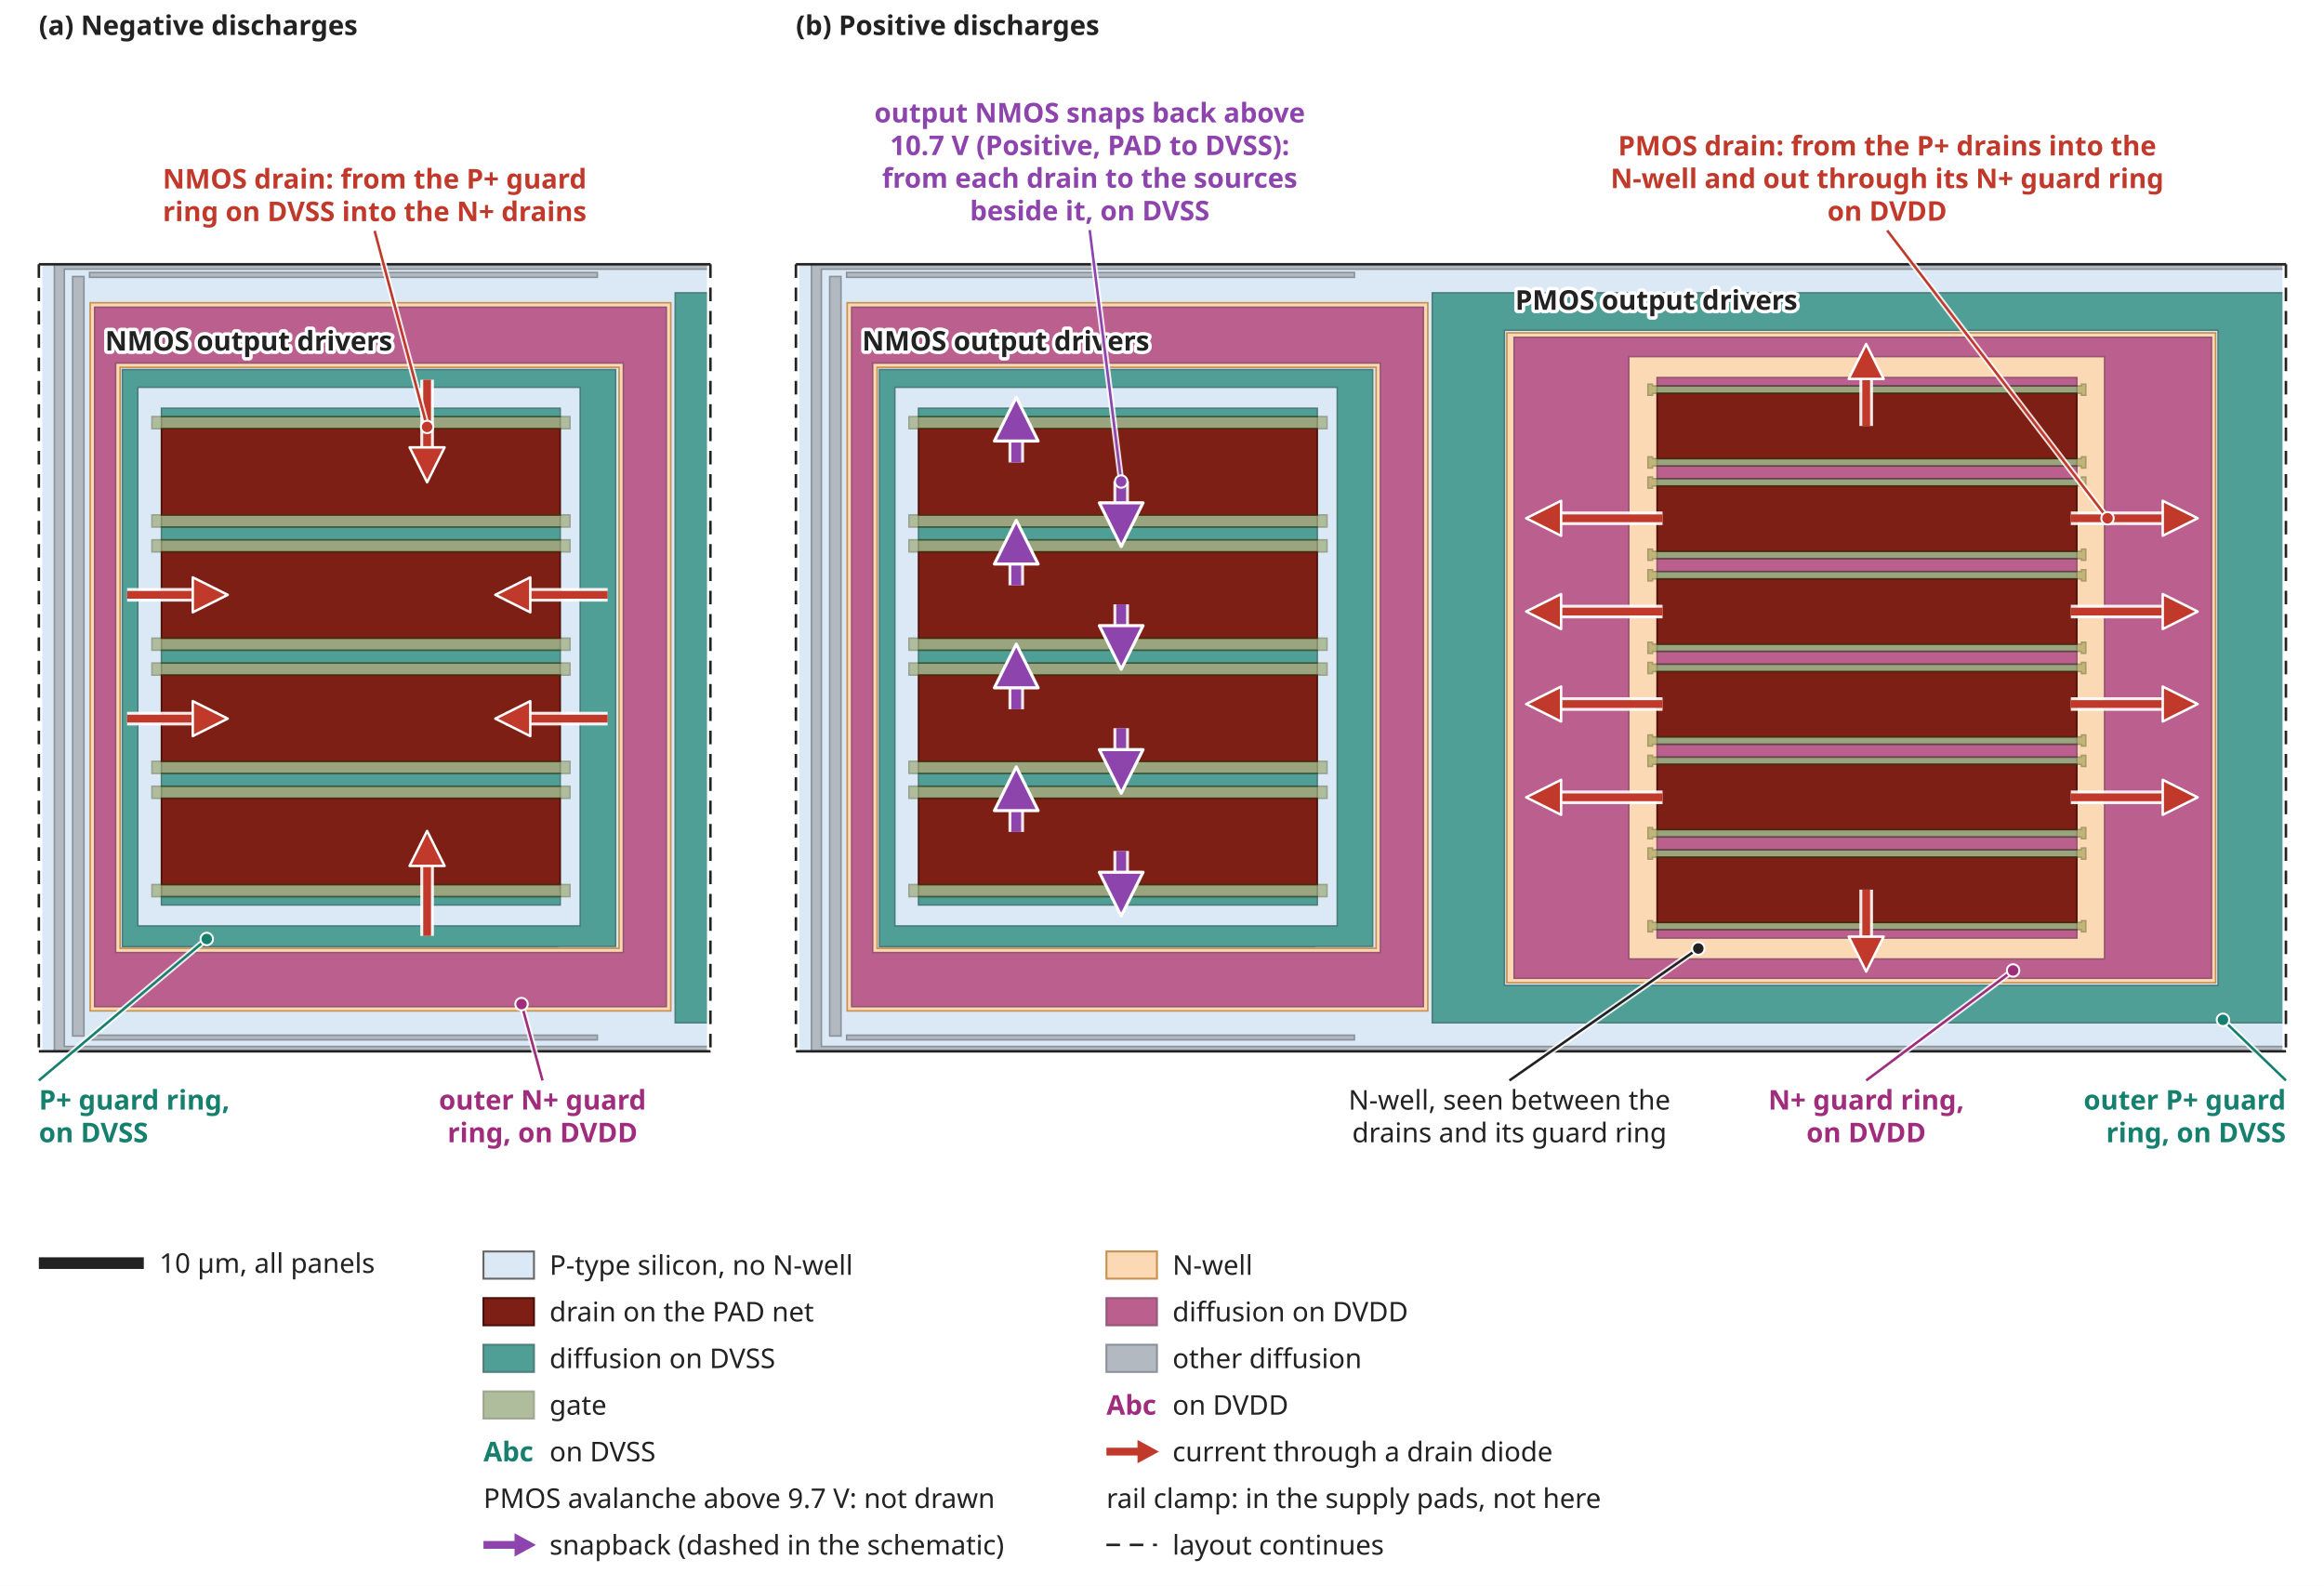
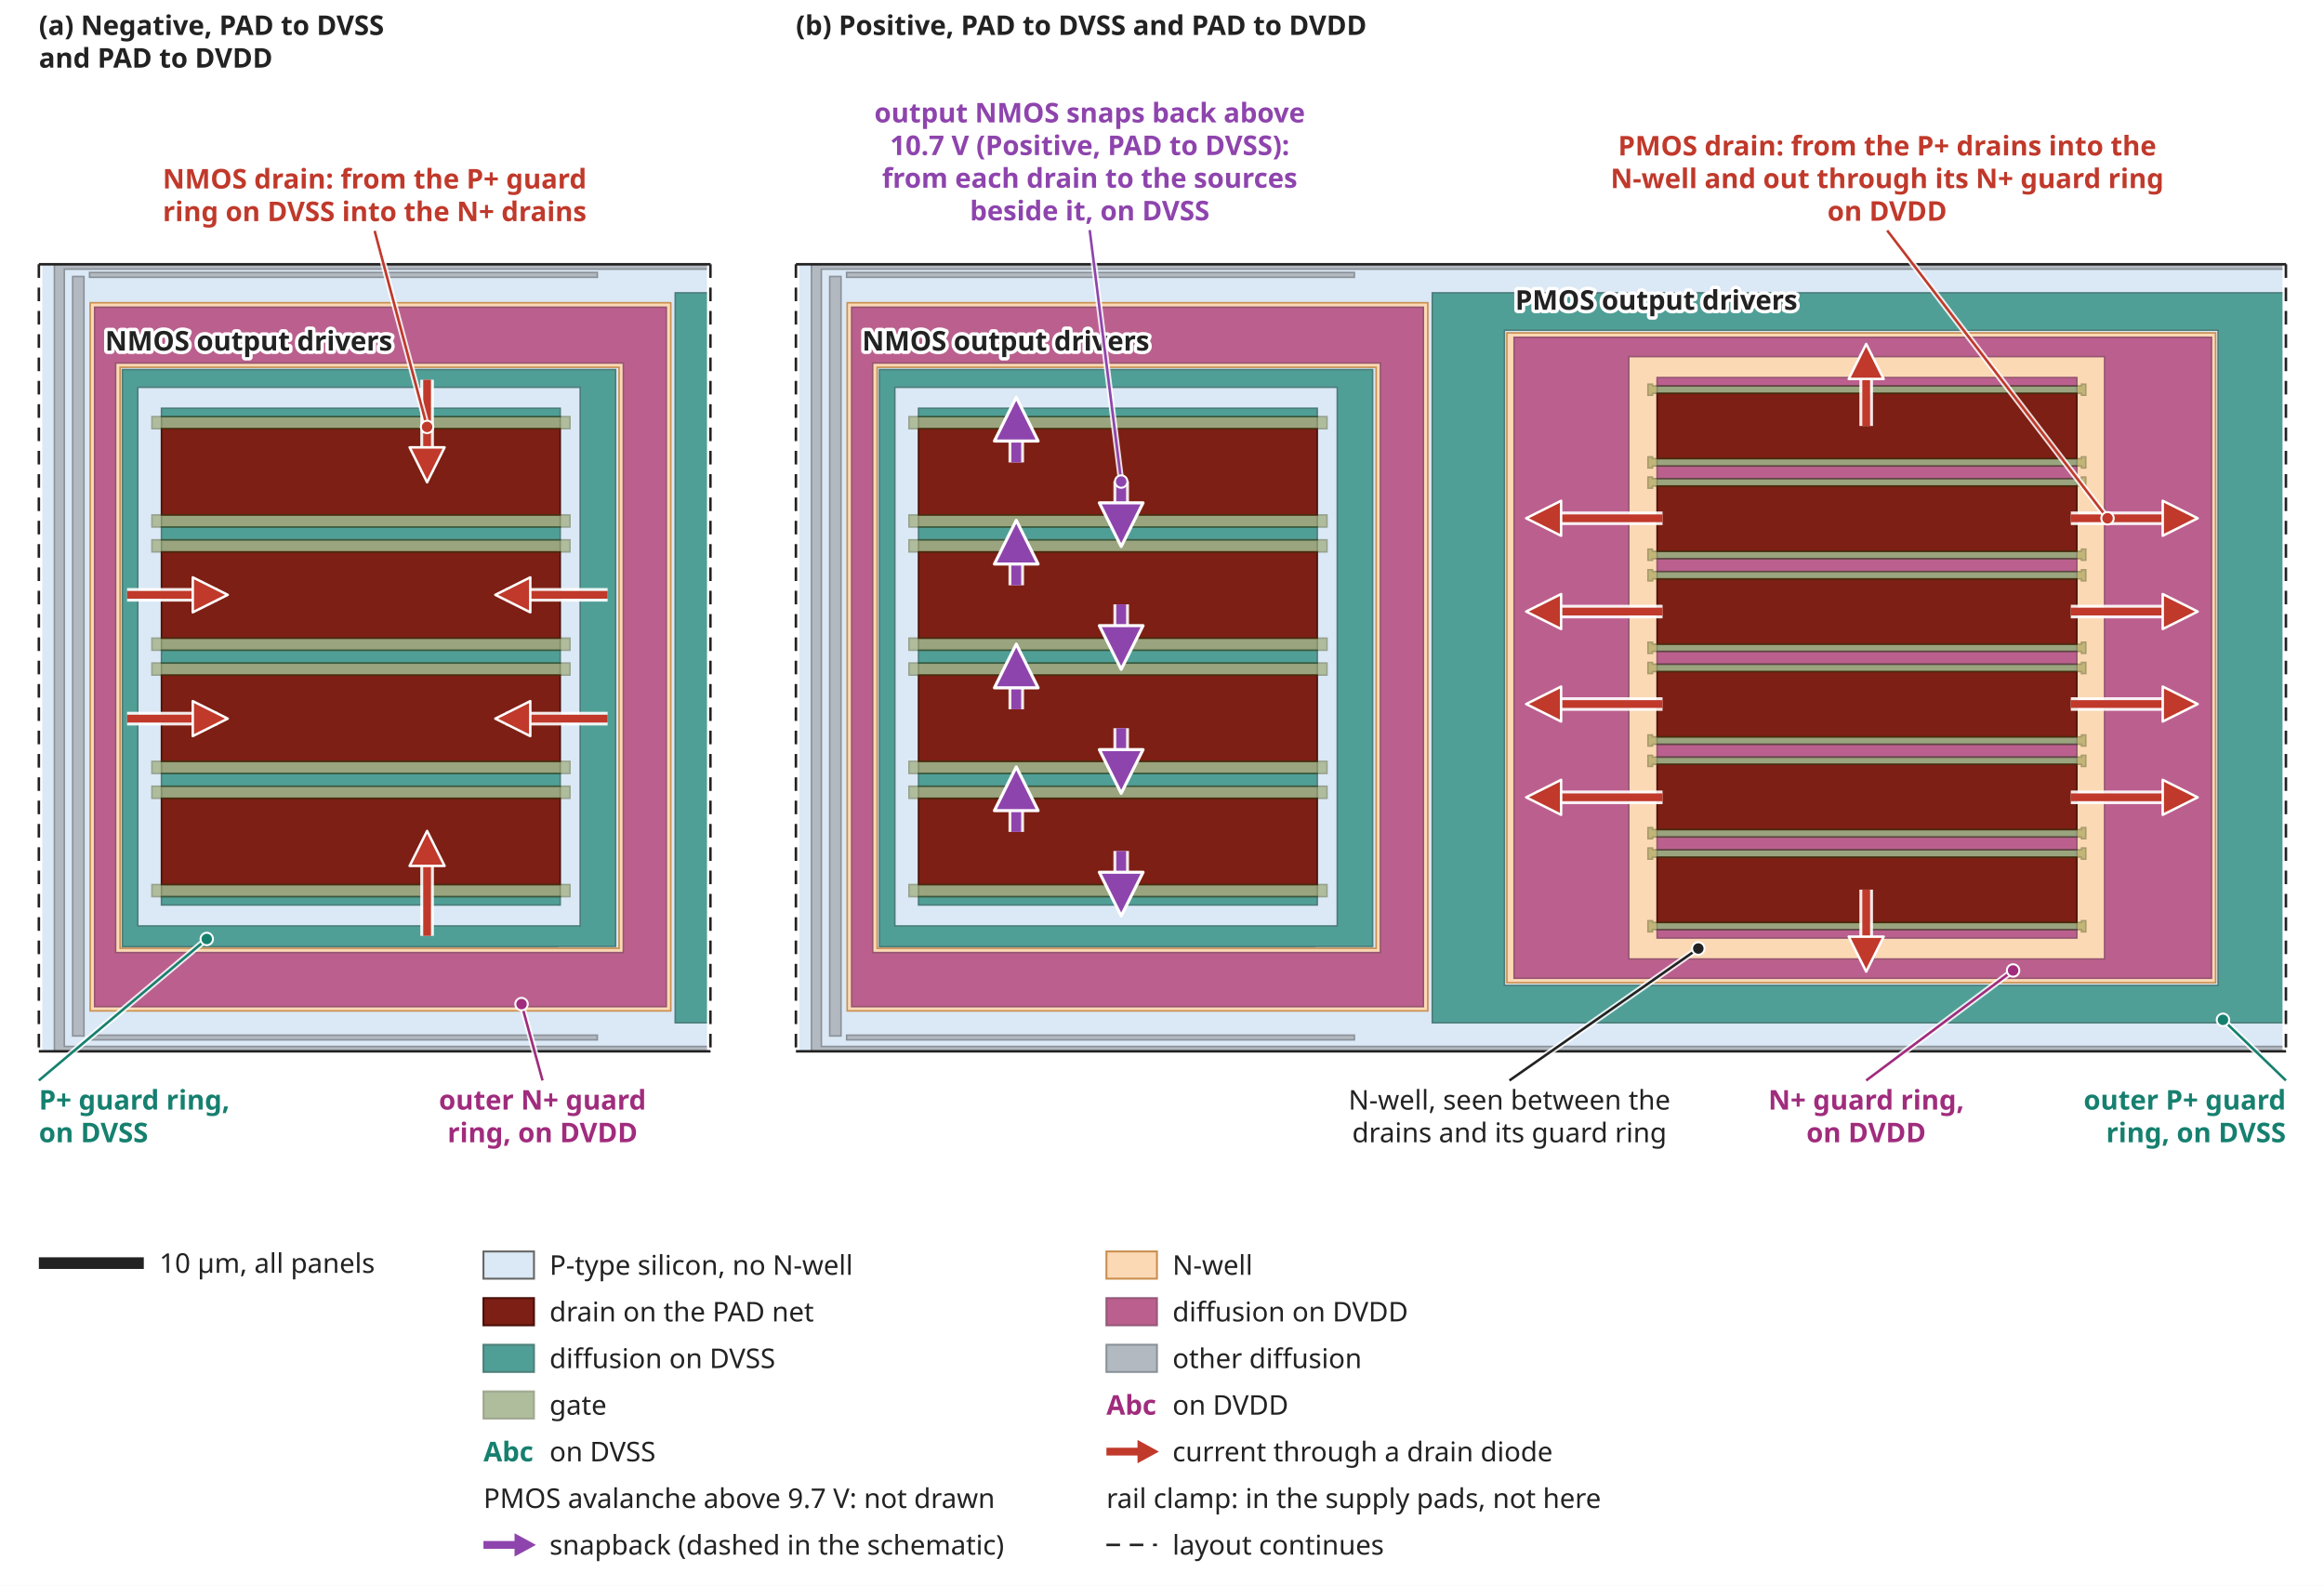
<svg xmlns="http://www.w3.org/2000/svg" width="1196" height="816" viewBox="0 0 1196 816" font-family="sans-serif">
  <defs>
    <pattern id="hatch" width="6" height="6" patternUnits="userSpaceOnUse" patternTransform="rotate(45)">
      <line x1="0" y1="0" x2="0" y2="6" stroke="#222222" stroke-width="1.2" />
+     </pattern>
+     <pattern id="dots" width="5" height="5" patternUnits="userSpaceOnUse">
+       <rect width="5" height="5" fill="#c4c4c4" />
+       <circle cx="2.5" cy="2.5" r="1.1" fill="#4a4a4a" />
    </pattern>
    <marker id="arrow-hot" viewBox="-1 -1 12 12" refX="7" refY="5" markerWidth="5.4" markerHeight="5.4" orient="auto">
      <path d="M0,0 L10,5 L0,10 z" fill="#c0392b" stroke="#ffffff" stroke-width="0.7" stroke-linejoin="round" />
    </marker>
    <marker id="arrow-snap" viewBox="-1 -1 12 12" refX="7" refY="5" markerWidth="5.4" markerHeight="5.4" orient="auto">
      <path d="M0,0 L10,5 L0,10 z" fill="#8e44ad" stroke="#ffffff" stroke-width="0.7" stroke-linejoin="round" />
    </marker>
  </defs>
  <rect width="1196" height="816" fill="#ffffff" />
  <rect x="20.0" y="136.0" width="345.6" height="405.0" fill="#dbe8f5" />
  <path d="M46.4,155.8L345.2,155.8L345.2,187.9L345.2,189.0L345.2,488.0L345.2,489.1L345.2,520.2L46.4,520.2L46.4,489.1L46.4,488.0L46.4,189.0L46.4,187.9ZM61.8,189.0L61.8,488.0L318.6,488.0L318.6,189.0Z" fill="#fbd9b5" stroke="#c98f4f" stroke-width="0.8" fill-rule="evenodd" opacity="1.0" />
  <path d="M28.0,136.0L28.3,136.0L33.1,136.0L365.6,136.0L365.6,138.5L33.1,138.5L33.1,141.1L33.1,537.7L33.1,538.5L365.6,538.5L365.6,541.0L33.1,541.0L28.3,541.0L28.0,541.0ZM46.1,532.7L307.4,532.7L307.4,535.1L46.1,535.1ZM83.1,455.2L288.3,455.2L288.3,461.4L83.1,461.4ZM83.1,404.6L288.3,404.6L288.3,410.8L83.1,410.8ZM83.1,391.8L288.3,391.8L288.3,398.0L83.1,398.0ZM83.1,341.2L288.3,341.2L288.3,347.4L83.1,347.4ZM83.1,328.4L288.3,328.4L288.3,334.6L83.1,334.6ZM83.1,277.8L288.3,277.8L288.3,284.0L83.1,284.0ZM83.1,265.0L288.3,265.0L288.3,271.2L83.1,271.2ZM83.1,214.4L288.3,214.4L288.3,220.6L83.1,220.6ZM37.4,142.3L43.2,142.3L43.2,533.1L37.4,533.1ZM46.1,140.2L307.4,140.2L307.4,142.7L46.1,142.7Z" fill="#b3b9c0" stroke="#8a9199" stroke-width="0.8" fill-rule="evenodd" opacity="1.0" />
  <path d="M48.7,158.1L320.8,158.1L342.9,158.1L342.9,186.8L342.9,190.2L342.9,486.9L342.9,490.2L342.9,518.0L320.8,518.0L48.7,518.0L48.7,490.2L48.7,486.9L48.7,476.7L48.7,475.0L48.7,190.2L48.7,186.8ZM59.5,186.8L59.5,190.2L59.5,475.0L59.5,476.7L59.5,486.9L59.5,490.2L320.8,490.2L320.8,486.9L320.8,190.2L320.8,186.8Z" fill="#a02c7d" stroke="#6a1c53" stroke-width="0.8" fill-rule="evenodd" opacity="0.7" />
  <path d="M63.0,190.2L316.8,190.2L316.8,198.9L316.8,199.3L316.8,200.6L316.8,469.5L316.8,476.5L316.8,476.6L316.8,487.0L286.9,487.0L286.9,487.1L63.0,487.1L63.0,487.0L63.0,476.8L63.0,476.6L63.0,476.5L63.0,474.7L63.0,202.2L63.0,199.3L63.0,199.1L63.0,191.2ZM70.9,199.3L70.9,202.2L70.9,474.7L70.9,476.5L298.6,476.5L298.6,469.5L298.6,200.6L298.6,199.3ZM359.0,150.7L365.6,150.7L365.6,526.3L359.0,526.3L347.5,526.3L347.5,526.0L347.5,507.1L347.5,169.9L347.5,151.0L347.5,150.7L359.0,150.7ZM83.1,334.6L288.3,334.6L288.3,336.9L288.3,338.9L288.3,338.9L288.3,341.2L83.1,341.2L83.1,338.9L83.1,338.9L83.1,336.9ZM83.1,398.0L288.3,398.0L288.3,400.3L288.3,402.3L288.3,404.6L83.1,404.6L83.1,402.3L83.1,400.3ZM83.1,271.2L288.3,271.2L288.3,273.5L288.3,275.5L288.3,277.8L83.1,277.8L83.1,275.5L83.1,273.5ZM83.1,461.4L288.3,461.4L288.3,463.7L288.3,465.7L83.1,465.7L83.1,463.7ZM83.1,210.1L288.3,210.1L288.3,212.1L288.3,214.4L83.1,214.4L83.1,212.1Z" fill="#16806f" stroke="#0d5045" stroke-width="0.8" fill-rule="evenodd" opacity="0.7" />
  <path d="M83.1,410.8L288.3,410.8L288.3,432.0L288.3,434.0L288.3,455.2L83.1,455.2L83.1,434.0L83.1,432.0ZM83.1,347.4L288.3,347.4L288.3,368.6L288.3,370.6L288.3,391.8L83.1,391.8L83.1,370.6L83.1,368.6ZM83.1,284.0L288.3,284.0L288.3,305.2L288.3,307.2L288.3,328.4L83.1,328.4L83.1,307.2L83.1,305.2ZM83.1,220.6L288.3,220.6L288.3,241.8L288.3,243.8L288.3,265.0L83.1,265.0L83.1,243.8L83.1,241.8Z" fill="#7d1f14" stroke="#4a0f08" stroke-width="0.8" fill-rule="evenodd" opacity="1.0" />
  <path d="M80.8,455.2L288.3,455.2L289.5,455.2L290.7,455.2L290.7,455.2L293.3,455.2L293.3,455.9L293.3,460.7L293.3,461.4L290.7,461.4L290.7,461.4L289.5,461.4L288.3,461.4L80.8,461.4L80.8,461.4L78.2,461.4L78.2,455.2L80.8,455.2ZM80.8,277.8L288.3,277.8L289.5,277.8L290.7,277.8L290.7,277.8L293.3,277.8L293.3,278.4L293.3,283.2L293.3,284.0L290.7,284.0L289.5,284.0L288.3,284.0L80.8,284.0L78.2,284.0L78.2,283.1L78.2,278.8L78.2,277.8L80.8,277.8ZM78.2,328.4L80.8,328.4L288.3,328.4L289.5,328.4L290.7,328.4L293.3,328.4L293.3,329.0L293.3,333.8L293.3,334.6L290.7,334.6L289.5,334.6L288.3,334.6L80.8,334.6L78.2,334.6L78.2,333.7L78.2,329.4ZM78.2,265.0L80.8,265.0L288.3,265.0L289.5,265.0L290.7,265.0L293.3,265.0L293.3,265.6L293.3,270.4L293.3,271.2L290.7,271.2L289.5,271.2L288.3,271.2L80.8,271.2L78.2,271.2L78.2,270.3L78.2,266.0ZM78.2,214.4L80.8,214.4L288.3,214.4L289.5,214.4L290.7,214.4L293.3,214.4L293.3,215.0L293.3,219.8L293.3,220.6L290.7,220.6L289.5,220.6L288.3,220.6L80.8,220.6L78.2,220.6L78.2,219.7L78.2,215.4ZM78.2,404.6L80.8,404.6L288.3,404.6L289.5,404.6L290.7,404.6L293.3,404.6L293.3,405.4L293.3,410.2L293.3,410.8L290.7,410.8L289.5,410.8L288.3,410.8L80.8,410.8L78.2,410.8ZM78.2,391.8L80.8,391.8L288.3,391.8L289.5,391.8L290.7,391.8L293.3,391.8L293.3,392.4L293.3,397.2L293.3,398.0L290.7,398.0L289.5,398.0L288.3,398.0L80.8,398.0L78.2,398.0ZM78.2,341.2L80.8,341.2L288.3,341.2L289.5,341.2L290.7,341.2L293.3,341.2L293.3,341.8L293.3,346.6L293.3,347.4L290.7,347.4L289.5,347.4L288.3,347.4L80.8,347.4L78.2,347.4Z" fill="#7d8a2e" stroke="#444d14" stroke-width="0.8" fill-rule="evenodd" opacity="0.45" />
  <line x1="20.0" y1="136.0" x2="20.0" y2="541.0" stroke="#ffffff" stroke-width="3.5" />
  <line x1="20.0" y1="136.0" x2="20.0" y2="541.0" stroke="#222222" stroke-width="1.3" stroke-dasharray="7,5" />
  <line x1="365.6" y1="136.0" x2="365.6" y2="541.0" stroke="#ffffff" stroke-width="3.5" />
  <line x1="365.6" y1="136.0" x2="365.6" y2="541.0" stroke="#222222" stroke-width="1.3" stroke-dasharray="7,5" />
  <line x1="20.0" y1="136.0" x2="365.6" y2="136.0" stroke="#222222" stroke-width="1.3" />
  <line x1="20.0" y1="541.0" x2="365.6" y2="541.0" stroke="#222222" stroke-width="1.3" />
-   <text x="20.0" y="18.0" text-anchor="start" font-size="14" fill="#222222" font-weight="bold">(a) Negative discharges</text>
+   <text x="20.0" y="18.0" text-anchor="start" font-size="14" fill="#222222" font-weight="bold">(a) Negative, PAD to DVSS</text>
+   <text x="20.0" y="34.8" text-anchor="start" font-size="14" fill="#222222" font-weight="bold">and PAD to DVDD</text>
  <polyline points="219.8,195.4 219.8,242.8" fill="none" stroke="#fff" stroke-width="7.0" opacity="0.9" stroke-linejoin="round" />
  <polyline points="219.8,195.4 219.8,242.8" fill="none" stroke="#c0392b" stroke-width="4.0" stroke-linejoin="round" marker-end="url(#arrow-hot)" />
  <polyline points="219.8,481.6 219.8,433.0" fill="none" stroke="#fff" stroke-width="7.0" opacity="0.9" stroke-linejoin="round" />
  <polyline points="219.8,481.6 219.8,433.0" fill="none" stroke="#c0392b" stroke-width="4.0" stroke-linejoin="round" marker-end="url(#arrow-hot)" />
  <polyline points="312.7,306.1 260.3,306.1" fill="none" stroke="#fff" stroke-width="7.0" opacity="0.9" stroke-linejoin="round" />
  <polyline points="312.7,306.1 260.3,306.1" fill="none" stroke="#c0392b" stroke-width="4.0" stroke-linejoin="round" marker-end="url(#arrow-hot)" />
  <polyline points="65.4,306.1 111.8,306.1" fill="none" stroke="#fff" stroke-width="7.0" opacity="0.9" stroke-linejoin="round" />
  <polyline points="65.4,306.1 111.8,306.1" fill="none" stroke="#c0392b" stroke-width="4.0" stroke-linejoin="round" marker-end="url(#arrow-hot)" />
  <polyline points="312.7,369.8 260.3,369.8" fill="none" stroke="#fff" stroke-width="7.0" opacity="0.9" stroke-linejoin="round" />
  <polyline points="312.7,369.8 260.3,369.8" fill="none" stroke="#c0392b" stroke-width="4.0" stroke-linejoin="round" marker-end="url(#arrow-hot)" />
  <polyline points="65.4,369.8 111.8,369.8" fill="none" stroke="#fff" stroke-width="7.0" opacity="0.9" stroke-linejoin="round" />
  <polyline points="65.4,369.8 111.8,369.8" fill="none" stroke="#c0392b" stroke-width="4.0" stroke-linejoin="round" marker-end="url(#arrow-hot)" />
  <text x="128.0" y="180.4" text-anchor="middle" font-size="14" fill="#222222" font-weight="bold" stroke="#ffffff" stroke-width="3.5" paint-order="stroke" stroke-linejoin="round">NMOS output drivers</text>
  <polyline points="192.8,118.8 219.8,219.7" fill="none" stroke="#fff" stroke-width="3.2" opacity="0.85" />
  <polyline points="192.8,118.8 219.8,219.7" fill="none" stroke="#c0392b" stroke-width="1.3" />
  <circle cx="219.8" cy="219.7" r="3.2" fill="#c0392b" stroke="#fff" stroke-width="1" />
  <text x="192.8" y="97.0" text-anchor="middle" font-size="14" fill="#c0392b" font-weight="bold" stroke="#ffffff" stroke-width="3.5" paint-order="stroke" stroke-linejoin="round">NMOS drain: from the P+ guard</text>
  <text x="192.8" y="113.8" text-anchor="middle" font-size="14" fill="#c0392b" font-weight="bold" stroke="#ffffff" stroke-width="3.5" paint-order="stroke" stroke-linejoin="round">ring on DVSS into the N+ drains</text>
  <polyline points="20.0,556.0 106.4,483.2" fill="none" stroke="#fff" stroke-width="3.2" opacity="0.85" />
  <polyline points="20.0,556.0 106.4,483.2" fill="none" stroke="#16806f" stroke-width="1.3" />
  <circle cx="106.4" cy="483.2" r="3.2" fill="#16806f" stroke="#fff" stroke-width="1" />
  <text x="20.0" y="571.0" text-anchor="start" font-size="14" fill="#16806f" font-weight="bold" stroke="#ffffff" stroke-width="3.5" paint-order="stroke" stroke-linejoin="round">P+ guard ring,</text>
  <text x="20.0" y="587.8" text-anchor="start" font-size="14" fill="#16806f" font-weight="bold" stroke="#ffffff" stroke-width="3.5" paint-order="stroke" stroke-linejoin="round">on DVSS</text>
  <polyline points="279.2,556.0 268.4,516.7" fill="none" stroke="#fff" stroke-width="3.2" opacity="0.85" />
  <polyline points="279.2,556.0 268.4,516.7" fill="none" stroke="#a02c7d" stroke-width="1.3" />
  <circle cx="268.4" cy="516.7" r="3.2" fill="#a02c7d" stroke="#fff" stroke-width="1" />
  <text x="279.2" y="571.0" text-anchor="middle" font-size="14" fill="#a02c7d" font-weight="bold" stroke="#ffffff" stroke-width="3.5" paint-order="stroke" stroke-linejoin="round">outer N+ guard</text>
  <text x="279.2" y="587.8" text-anchor="middle" font-size="14" fill="#a02c7d" font-weight="bold" stroke="#ffffff" stroke-width="3.5" paint-order="stroke" stroke-linejoin="round">ring, on DVDD</text>
  <g transform="translate(389.6,0)">
    <rect x="20.0" y="136.0" width="766.8" height="405.0" fill="#dbe8f5" />
    <path d="M734.7,171.3L749.7,171.3L749.7,171.3L750.6,171.3L750.6,505.7L749.7,505.7L749.6,505.7L743.8,505.7L734.7,505.7L385.9,505.7L385.9,171.3L734.7,171.3ZM46.4,155.8L345.2,155.8L345.2,187.9L345.2,189.0L345.2,488.0L345.2,489.1L345.2,520.2L46.4,520.2L46.4,489.1L46.4,488.0L46.4,189.0L46.4,187.9ZM61.8,189.0L61.8,488.0L318.6,488.0L318.6,189.0Z" fill="#fbd9b5" stroke="#c98f4f" stroke-width="0.8" fill-rule="evenodd" opacity="1.0" />
    <path d="M28.0,136.0L28.3,136.0L33.1,136.0L786.8,136.0L786.8,138.5L33.1,138.5L33.1,141.1L33.1,537.7L33.1,538.5L786.8,538.5L786.8,541.0L33.1,541.0L28.3,541.0L28.0,541.0ZM46.1,532.7L307.4,532.7L307.4,535.1L46.1,535.1ZM463.2,474.7L679.2,474.7L679.2,478.4L463.2,478.4ZM83.1,455.2L288.3,455.2L288.3,461.4L83.1,461.4ZM463.2,437.3L679.2,437.3L679.2,441.1L463.2,441.1ZM463.2,426.9L679.2,426.9L679.2,430.7L463.2,430.7ZM83.1,404.6L288.3,404.6L288.3,410.8L83.1,410.8ZM83.1,391.8L288.3,391.8L288.3,398.0L83.1,398.0ZM463.2,389.6L679.2,389.6L679.2,393.3L463.2,393.3ZM463.2,379.2L679.2,379.2L679.2,383.0L463.2,383.0ZM463.2,341.8L679.2,341.8L679.2,345.6L463.2,345.6ZM83.1,341.2L288.3,341.2L288.3,347.4L83.1,347.4ZM463.2,331.5L679.2,331.5L679.2,335.2L463.2,335.2ZM83.1,328.4L288.3,328.4L288.3,334.6L83.1,334.6ZM463.2,294.1L679.2,294.1L679.2,297.9L463.2,297.9ZM463.2,283.7L679.2,283.7L679.2,287.5L463.2,287.5ZM83.1,277.8L288.3,277.8L288.3,284.0L83.1,284.0ZM83.1,265.0L288.3,265.0L288.3,271.2L83.1,271.2ZM463.2,246.3L679.2,246.3L679.2,250.1L463.2,250.1ZM463.2,236.0L679.2,236.0L679.2,239.8L463.2,239.8ZM83.1,214.4L288.3,214.4L288.3,220.6L83.1,220.6ZM463.2,198.6L679.2,198.6L679.2,202.4L463.2,202.4ZM37.4,142.3L43.2,142.3L43.2,533.1L37.4,533.1ZM46.1,140.2L307.4,140.2L307.4,142.7L46.1,142.7Z" fill="#b3b9c0" stroke="#8a9199" stroke-width="0.8" fill-rule="evenodd" opacity="1.0" />
    <path d="M389.6,173.6L448.6,173.6L693.5,173.6L734.5,173.6L736.9,173.6L747.5,173.6L748.5,173.6L748.5,503.4L747.5,503.4L746.1,503.4L736.9,503.4L734.5,503.4L693.5,503.4L448.6,503.4L389.6,503.4L389.6,503.1L389.6,493.5L389.6,183.5L389.6,174.0ZM448.6,183.5L448.6,187.9L448.6,490.1L448.6,493.5L693.5,493.5L693.5,183.5ZM48.7,158.1L320.8,158.1L342.9,158.1L342.9,186.8L342.9,190.2L342.9,486.9L342.9,490.2L342.9,518.0L320.8,518.0L48.7,518.0L48.7,490.2L48.7,486.9L48.7,476.7L48.7,475.0L48.7,190.2L48.7,186.8ZM59.5,186.8L59.5,190.2L59.5,475.0L59.5,476.7L59.5,486.9L59.5,490.2L320.8,490.2L320.8,486.9L320.8,190.2L320.8,186.8ZM463.2,239.8L679.2,239.8L679.2,242.1L679.2,242.1L679.2,244.0L679.2,244.0L679.2,246.3L463.2,246.3L463.2,244.0L463.2,242.1L463.2,242.1ZM463.2,383.0L679.2,383.0L679.2,385.3L679.2,385.3L679.2,387.2L679.2,387.2L679.2,389.6L463.2,389.6L463.2,387.2L463.2,385.3ZM463.2,335.2L679.2,335.2L679.2,337.6L679.2,337.6L679.2,339.5L679.2,339.5L679.2,341.8L463.2,341.8L463.2,339.5L463.2,337.6ZM463.2,430.7L679.2,430.7L679.2,433.0L679.2,433.0L679.2,435.0L679.2,437.3L463.2,437.3L463.2,435.0L463.2,433.0ZM463.2,287.5L679.2,287.5L679.2,289.8L679.2,289.8L679.2,291.8L679.2,294.1L463.2,294.1L463.2,291.8L463.2,289.8ZM463.2,478.4L679.2,478.4L679.2,480.8L679.2,482.7L463.2,482.7L463.2,480.8ZM463.2,194.3L679.2,194.3L679.2,196.3L679.2,198.6L463.2,198.6L463.2,196.3Z" fill="#a02c7d" stroke="#6a1c53" stroke-width="0.8" fill-rule="evenodd" opacity="0.7" />
    <path d="M63.0,190.2L316.8,190.2L316.8,198.9L316.8,199.3L316.8,200.6L316.8,469.5L316.8,476.5L316.8,476.6L316.8,487.0L286.9,487.0L286.9,487.1L63.0,487.1L63.0,487.0L63.0,476.8L63.0,476.6L63.0,476.5L63.0,474.7L63.0,202.2L63.0,199.3L63.0,199.1L63.0,191.2ZM70.9,199.3L70.9,202.2L70.9,474.7L70.9,476.5L298.6,476.5L298.6,469.5L298.6,200.6L298.6,199.3ZM359.0,150.7L576.6,150.7L751.9,150.7L786.8,150.7L786.8,526.3L776.2,526.3L775.8,526.3L774.5,526.3L774.5,526.3L359.0,526.3L347.5,526.3L347.5,526.0L347.5,507.1L347.5,169.9L347.5,151.0L347.5,150.7L359.0,150.7ZM384.6,169.9L384.6,174.0L384.6,503.1L384.6,507.1L751.9,507.1L751.9,169.9L547.9,169.9ZM83.1,334.6L288.3,334.6L288.3,336.9L288.3,338.9L288.3,338.9L288.3,341.2L83.1,341.2L83.1,338.9L83.1,338.9L83.1,336.9ZM83.1,398.0L288.3,398.0L288.3,400.3L288.3,402.3L288.3,404.6L83.1,404.6L83.1,402.3L83.1,400.3ZM83.1,271.2L288.3,271.2L288.3,273.5L288.3,275.5L288.3,277.8L83.1,277.8L83.1,275.5L83.1,273.5ZM83.1,461.4L288.3,461.4L288.3,463.7L288.3,465.7L83.1,465.7L83.1,463.7ZM83.1,210.1L288.3,210.1L288.3,212.1L288.3,214.4L83.1,214.4L83.1,212.1Z" fill="#16806f" stroke="#0d5045" stroke-width="0.8" fill-rule="evenodd" opacity="0.7" />
    <path d="M463.2,441.1L679.2,441.1L679.2,441.5L679.2,456.9L679.2,458.8L679.2,474.2L679.2,474.7L463.2,474.7L463.2,474.2L463.2,458.8L463.2,456.9L463.2,441.5ZM463.2,393.3L679.2,393.3L679.2,393.8L679.2,409.2L679.2,411.1L679.2,426.5L679.2,426.9L463.2,426.9L463.2,426.5L463.2,411.1L463.2,409.2L463.2,393.8ZM463.2,345.6L679.2,345.6L679.2,346.0L679.2,361.4L679.2,363.4L679.2,378.8L679.2,379.2L463.2,379.2L463.2,378.8L463.2,363.4L463.2,361.4L463.2,346.0ZM463.2,297.9L679.2,297.9L679.2,298.3L679.2,313.7L679.2,315.6L679.2,331.0L679.2,331.5L463.2,331.5L463.2,331.0L463.2,315.6L463.2,313.7L463.2,298.3ZM463.2,250.1L679.2,250.1L679.2,250.6L679.2,266.0L679.2,267.9L679.2,283.3L679.2,283.7L463.2,283.7L463.2,283.3L463.2,267.9L463.2,266.0L463.2,250.6ZM463.2,202.4L679.2,202.4L679.2,202.8L679.2,218.2L679.2,220.2L679.2,235.5L679.2,236.0L463.2,236.0L463.2,235.5L463.2,220.2L463.2,218.2L463.2,202.8ZM83.1,410.8L288.3,410.8L288.3,432.0L288.3,434.0L288.3,455.2L83.1,455.2L83.1,434.0L83.1,432.0ZM83.1,347.4L288.3,347.4L288.3,368.6L288.3,370.6L288.3,391.8L83.1,391.8L83.1,370.6L83.1,368.6ZM83.1,284.0L288.3,284.0L288.3,305.2L288.3,307.2L288.3,328.4L83.1,328.4L83.1,307.2L83.1,305.2ZM83.1,220.6L288.3,220.6L288.3,241.8L288.3,243.8L288.3,265.0L83.1,265.0L83.1,243.8L83.1,241.8Z" fill="#7d1f14" stroke="#4a0f08" stroke-width="0.8" fill-rule="evenodd" opacity="1.0" />
    <path d="M458.5,473.8L460.8,473.8L460.8,474.2L460.8,474.7L679.2,474.7L681.6,474.7L681.6,474.2L681.6,473.8L683.8,473.8L683.8,474.2L683.8,479.0L683.8,479.5L681.6,479.5L681.6,479.0L681.6,478.4L679.2,478.4L460.8,478.4L460.8,479.0L460.8,479.5L458.5,479.5L458.5,479.0L458.5,474.2ZM458.5,436.4L460.8,436.4L460.8,436.8L460.8,437.3L679.2,437.3L681.6,437.3L681.6,436.8L681.6,436.4L683.8,436.4L683.8,436.8L683.8,441.6L683.8,442.1L681.6,442.1L681.6,441.6L681.6,441.1L679.2,441.1L460.8,441.1L460.8,441.6L460.8,442.1L458.5,442.1L458.5,441.6L458.5,436.8ZM458.5,425.9L460.8,425.9L460.8,426.4L460.8,426.9L679.2,426.9L681.6,426.9L681.6,426.4L681.6,425.9L683.8,425.9L683.8,426.4L683.8,431.2L683.8,431.6L681.6,431.6L681.6,431.2L681.6,430.7L679.2,430.7L460.8,430.7L460.8,431.2L460.8,431.6L458.5,431.6L458.5,431.2L458.5,426.4ZM458.5,388.7L460.8,388.7L460.8,389.1L460.8,389.6L679.2,389.6L681.6,389.6L681.6,389.1L681.6,388.7L683.8,388.7L683.8,389.1L683.8,393.9L683.8,394.4L681.6,394.4L681.6,393.9L681.6,393.3L679.2,393.3L460.8,393.3L460.8,393.9L460.8,394.4L458.5,394.4L458.5,393.9L458.5,389.1ZM458.5,340.9L460.8,340.9L460.8,341.4L460.8,341.8L679.2,341.8L681.6,341.8L681.6,341.4L681.6,340.9L683.8,340.9L683.8,341.4L683.8,346.2L683.8,346.6L681.6,346.6L681.6,346.2L681.6,345.6L679.2,345.6L460.8,345.6L460.8,346.2L460.8,346.6L458.5,346.6L458.5,346.2L458.5,341.4ZM458.5,293.2L460.8,293.2L460.8,293.6L460.8,294.1L679.2,294.1L681.6,294.1L681.6,293.6L681.6,293.2L683.8,293.2L683.8,293.6L683.8,298.4L683.8,298.9L681.6,298.9L681.6,298.4L681.6,297.9L679.2,297.9L460.8,297.9L460.8,298.4L460.8,298.9L458.5,298.9L458.5,298.4L458.5,293.6ZM458.5,282.6L460.8,282.6L460.8,283.0L460.8,283.7L679.2,283.7L681.6,283.7L681.6,283.0L681.6,282.6L683.8,282.6L683.8,283.0L683.8,287.8L683.8,288.3L681.6,288.3L681.6,287.8L681.6,287.5L679.2,287.5L460.8,287.5L460.8,287.8L460.8,288.3L458.5,288.3L458.5,287.8L458.5,283.0ZM458.5,245.5L460.8,245.5L460.8,245.9L460.8,246.3L679.2,246.3L681.6,246.3L681.6,245.9L681.6,245.5L683.8,245.5L683.8,245.9L683.8,250.8L683.8,251.2L681.6,251.2L681.6,250.8L681.6,250.1L679.2,250.1L460.8,250.1L460.8,250.8L460.8,251.2L458.5,251.2L458.5,250.8L458.5,245.9ZM458.5,197.7L460.8,197.7L460.8,198.1L460.8,198.6L679.2,198.6L681.6,198.6L681.6,198.1L681.6,197.7L683.8,197.7L683.8,198.1L683.8,202.9L683.8,203.4L681.6,203.4L681.6,202.9L681.6,202.4L679.2,202.4L460.8,202.4L460.8,202.9L460.8,203.4L458.5,203.4L458.5,202.9L458.5,198.1ZM458.5,378.2L460.8,378.2L460.8,378.7L460.8,379.2L681.6,379.2L681.6,378.7L681.6,378.2L683.8,378.2L683.8,378.7L683.8,383.5L683.8,383.9L681.6,383.9L681.6,383.5L681.6,383.0L679.2,383.0L460.8,383.0L460.8,383.5L460.8,383.9L458.5,383.9L458.5,383.5L458.5,378.7ZM458.5,330.5L460.8,330.5L460.8,330.9L460.8,331.5L681.6,331.5L681.6,330.9L681.6,330.5L683.8,330.5L683.8,330.9L683.8,335.7L683.8,336.2L681.6,336.2L681.6,335.7L681.6,335.2L679.2,335.2L460.8,335.2L460.8,335.7L460.8,336.2L458.5,336.2L458.5,335.7L458.5,330.9ZM458.5,235.1L460.8,235.1L460.8,235.5L460.8,236.0L681.6,236.0L681.6,235.5L681.6,235.1L683.8,235.1L683.8,235.5L683.8,240.3L683.8,240.8L681.6,240.8L681.6,240.3L681.6,239.8L679.2,239.8L460.8,239.8L460.8,240.3L460.8,240.8L458.5,240.8L458.5,240.3L458.5,235.5ZM80.8,455.2L288.3,455.2L289.5,455.2L290.7,455.2L290.7,455.2L293.3,455.2L293.3,455.9L293.3,460.7L293.3,461.4L290.7,461.4L290.7,461.4L289.5,461.4L288.3,461.4L80.8,461.4L80.8,461.4L78.2,461.4L78.2,455.2L80.8,455.2ZM80.8,277.8L288.3,277.8L289.5,277.8L290.7,277.8L290.7,277.8L293.3,277.8L293.3,278.4L293.3,283.2L293.3,284.0L290.7,284.0L289.5,284.0L288.3,284.0L80.8,284.0L78.2,284.0L78.2,283.1L78.2,278.8L78.2,277.8L80.8,277.8ZM78.2,328.4L80.8,328.4L288.3,328.4L289.5,328.4L290.7,328.4L293.3,328.4L293.3,329.0L293.3,333.8L293.3,334.6L290.7,334.6L289.5,334.6L288.3,334.6L80.8,334.6L78.2,334.6L78.2,333.7L78.2,329.4ZM78.2,265.0L80.8,265.0L288.3,265.0L289.5,265.0L290.7,265.0L293.3,265.0L293.3,265.6L293.3,270.4L293.3,271.2L290.7,271.2L289.5,271.2L288.3,271.2L80.8,271.2L78.2,271.2L78.2,270.3L78.2,266.0ZM78.2,214.4L80.8,214.4L288.3,214.4L289.5,214.4L290.7,214.4L293.3,214.4L293.3,215.0L293.3,219.8L293.3,220.6L290.7,220.6L289.5,220.6L288.3,220.6L80.8,220.6L78.2,220.6L78.2,219.7L78.2,215.4ZM78.2,404.6L80.8,404.6L288.3,404.6L289.5,404.6L290.7,404.6L293.3,404.6L293.3,405.4L293.3,410.2L293.3,410.8L290.7,410.8L289.5,410.8L288.3,410.8L80.8,410.8L78.2,410.8ZM78.2,391.8L80.8,391.8L288.3,391.8L289.5,391.8L290.7,391.8L293.3,391.8L293.3,392.4L293.3,397.2L293.3,398.0L290.7,398.0L289.5,398.0L288.3,398.0L80.8,398.0L78.2,398.0ZM78.2,341.2L80.8,341.2L288.3,341.2L289.5,341.2L290.7,341.2L293.3,341.2L293.3,341.8L293.3,346.6L293.3,347.4L290.7,347.4L289.5,347.4L288.3,347.4L80.8,347.4L78.2,347.4Z" fill="#7d8a2e" stroke="#444d14" stroke-width="0.8" fill-rule="evenodd" opacity="0.45" />
    <line x1="20.0" y1="136.0" x2="20.0" y2="541.0" stroke="#ffffff" stroke-width="3.5" />
    <line x1="20.0" y1="136.0" x2="20.0" y2="541.0" stroke="#222222" stroke-width="1.3" stroke-dasharray="7,5" />
    <line x1="786.8" y1="136.0" x2="786.8" y2="541.0" stroke="#ffffff" stroke-width="3.5" />
    <line x1="786.8" y1="136.0" x2="786.8" y2="541.0" stroke="#222222" stroke-width="1.3" stroke-dasharray="7,5" />
    <line x1="20.0" y1="136.0" x2="786.8" y2="136.0" stroke="#222222" stroke-width="1.3" />
    <line x1="20.0" y1="541.0" x2="786.8" y2="541.0" stroke="#222222" stroke-width="1.3" />
-     <text x="20.0" y="18.0" text-anchor="start" font-size="14" fill="#222222" font-weight="bold">(b) Positive discharges</text>
+     <text x="20.0" y="18.0" text-anchor="start" font-size="14" fill="#222222" font-weight="bold">(b) Positive, PAD to DVSS and PAD to DVDD</text>
    <polyline points="570.8,219.2 570.8,182.4" fill="none" stroke="#fff" stroke-width="7.0" opacity="0.9" stroke-linejoin="round" />
    <polyline points="570.8,219.2 570.8,182.4" fill="none" stroke="#c0392b" stroke-width="4.0" stroke-linejoin="round" marker-end="url(#arrow-hot)" />
    <polyline points="570.8,457.8 570.8,494.6" fill="none" stroke="#fff" stroke-width="7.0" opacity="0.9" stroke-linejoin="round" />
    <polyline points="570.8,457.8 570.8,494.6" fill="none" stroke="#c0392b" stroke-width="4.0" stroke-linejoin="round" marker-end="url(#arrow-hot)" />
    <polyline points="676.1,266.7 736.0,266.7" fill="none" stroke="#fff" stroke-width="7.0" opacity="0.9" stroke-linejoin="round" />
    <polyline points="676.1,266.7 736.0,266.7" fill="none" stroke="#c0392b" stroke-width="4.0" stroke-linejoin="round" marker-end="url(#arrow-hot)" />
    <polyline points="466.0,266.7 401.2,266.7" fill="none" stroke="#fff" stroke-width="7.0" opacity="0.9" stroke-linejoin="round" />
    <polyline points="466.0,266.7 401.2,266.7" fill="none" stroke="#c0392b" stroke-width="4.0" stroke-linejoin="round" marker-end="url(#arrow-hot)" />
    <polyline points="676.1,314.7 736.0,314.7" fill="none" stroke="#fff" stroke-width="7.0" opacity="0.9" stroke-linejoin="round" />
    <polyline points="676.1,314.7 736.0,314.7" fill="none" stroke="#c0392b" stroke-width="4.0" stroke-linejoin="round" marker-end="url(#arrow-hot)" />
    <polyline points="466.0,314.7 401.2,314.7" fill="none" stroke="#fff" stroke-width="7.0" opacity="0.9" stroke-linejoin="round" />
    <polyline points="466.0,314.7 401.2,314.7" fill="none" stroke="#c0392b" stroke-width="4.0" stroke-linejoin="round" marker-end="url(#arrow-hot)" />
    <polyline points="676.1,362.3 736.0,362.3" fill="none" stroke="#fff" stroke-width="7.0" opacity="0.9" stroke-linejoin="round" />
    <polyline points="676.1,362.3 736.0,362.3" fill="none" stroke="#c0392b" stroke-width="4.0" stroke-linejoin="round" marker-end="url(#arrow-hot)" />
    <polyline points="466.0,362.3 401.2,362.3" fill="none" stroke="#fff" stroke-width="7.0" opacity="0.9" stroke-linejoin="round" />
    <polyline points="466.0,362.3 401.2,362.3" fill="none" stroke="#c0392b" stroke-width="4.0" stroke-linejoin="round" marker-end="url(#arrow-hot)" />
    <polyline points="676.1,410.3 736.0,410.3" fill="none" stroke="#fff" stroke-width="7.0" opacity="0.9" stroke-linejoin="round" />
    <polyline points="676.1,410.3 736.0,410.3" fill="none" stroke="#c0392b" stroke-width="4.0" stroke-linejoin="round" marker-end="url(#arrow-hot)" />
    <polyline points="466.0,410.3 401.2,410.3" fill="none" stroke="#fff" stroke-width="7.0" opacity="0.9" stroke-linejoin="round" />
    <polyline points="466.0,410.3 401.2,410.3" fill="none" stroke="#c0392b" stroke-width="4.0" stroke-linejoin="round" marker-end="url(#arrow-hot)" />
    <polyline points="133.4,238.0 133.4,211.2" fill="none" stroke="#fff" stroke-width="8.0" opacity="0.9" stroke-linejoin="round" />
    <polyline points="133.4,238.0 133.4,211.2" fill="none" stroke="#8e44ad" stroke-width="5.0" stroke-linejoin="round" marker-end="url(#arrow-snap)" />
    <polyline points="187.4,247.7 187.4,274.5" fill="none" stroke="#fff" stroke-width="8.0" opacity="0.9" stroke-linejoin="round" />
    <polyline points="187.4,247.7 187.4,274.5" fill="none" stroke="#8e44ad" stroke-width="5.0" stroke-linejoin="round" marker-end="url(#arrow-snap)" />
    <polyline points="133.4,301.2 133.4,274.5" fill="none" stroke="#fff" stroke-width="8.0" opacity="0.9" stroke-linejoin="round" />
    <polyline points="133.4,301.2 133.4,274.5" fill="none" stroke="#8e44ad" stroke-width="5.0" stroke-linejoin="round" marker-end="url(#arrow-snap)" />
    <polyline points="187.4,311.0 187.4,337.7" fill="none" stroke="#fff" stroke-width="8.0" opacity="0.9" stroke-linejoin="round" />
    <polyline points="187.4,311.0 187.4,337.7" fill="none" stroke="#8e44ad" stroke-width="5.0" stroke-linejoin="round" marker-end="url(#arrow-snap)" />
    <polyline points="133.4,365.0 133.4,338.2" fill="none" stroke="#fff" stroke-width="8.0" opacity="0.9" stroke-linejoin="round" />
    <polyline points="133.4,365.0 133.4,338.2" fill="none" stroke="#8e44ad" stroke-width="5.0" stroke-linejoin="round" marker-end="url(#arrow-snap)" />
    <polyline points="187.4,374.7 187.4,401.5" fill="none" stroke="#fff" stroke-width="8.0" opacity="0.9" stroke-linejoin="round" />
    <polyline points="187.4,374.7 187.4,401.5" fill="none" stroke="#8e44ad" stroke-width="5.0" stroke-linejoin="round" marker-end="url(#arrow-snap)" />
    <polyline points="133.4,428.1 133.4,401.4" fill="none" stroke="#fff" stroke-width="8.0" opacity="0.9" stroke-linejoin="round" />
    <polyline points="133.4,428.1 133.4,401.4" fill="none" stroke="#8e44ad" stroke-width="5.0" stroke-linejoin="round" marker-end="url(#arrow-snap)" />
    <polyline points="187.4,437.9 187.4,464.6" fill="none" stroke="#fff" stroke-width="8.0" opacity="0.9" stroke-linejoin="round" />
    <polyline points="187.4,437.9 187.4,464.6" fill="none" stroke="#8e44ad" stroke-width="5.0" stroke-linejoin="round" marker-end="url(#arrow-snap)" />
    <text x="128.0" y="180.4" text-anchor="middle" font-size="14" fill="#222222" font-weight="bold" stroke="#ffffff" stroke-width="3.5" paint-order="stroke" stroke-linejoin="round">NMOS output drivers</text>
    <text x="462.8" y="159.4" text-anchor="middle" font-size="14" fill="#222222" font-weight="bold" stroke="#ffffff" stroke-width="3.5" paint-order="stroke" stroke-linejoin="round">PMOS output drivers</text>
    <polyline points="171.2,118.4 187.4,247.8" fill="none" stroke="#fff" stroke-width="3.2" opacity="0.85" />
    <polyline points="171.2,118.4 187.4,247.8" fill="none" stroke="#8e44ad" stroke-width="1.3" />
    <circle cx="187.4" cy="247.8" r="3.2" fill="#8e44ad" stroke="#fff" stroke-width="1" />
    <text x="171.2" y="63.0" text-anchor="middle" font-size="14" fill="#8e44ad" font-weight="bold" stroke="#ffffff" stroke-width="3.5" paint-order="stroke" stroke-linejoin="round">output NMOS snaps back above</text>
    <text x="171.2" y="79.8" text-anchor="middle" font-size="14" fill="#8e44ad" font-weight="bold" stroke="#ffffff" stroke-width="3.5" paint-order="stroke" stroke-linejoin="round">10.7 V (Positive, PAD to DVSS):</text>
    <text x="171.2" y="96.6" text-anchor="middle" font-size="14" fill="#8e44ad" font-weight="bold" stroke="#ffffff" stroke-width="3.5" paint-order="stroke" stroke-linejoin="round">from each drain to the sources</text>
    <text x="171.2" y="113.4" text-anchor="middle" font-size="14" fill="#8e44ad" font-weight="bold" stroke="#ffffff" stroke-width="3.5" paint-order="stroke" stroke-linejoin="round">beside it, on DVSS</text>
    <polyline points="581.6,118.6 695.0,266.7" fill="none" stroke="#fff" stroke-width="3.2" opacity="0.85" />
    <polyline points="581.6,118.6 695.0,266.7" fill="none" stroke="#c0392b" stroke-width="1.3" />
    <circle cx="695.0" cy="266.7" r="3.2" fill="#c0392b" stroke="#fff" stroke-width="1" />
    <text x="581.6" y="80.0" text-anchor="middle" font-size="14" fill="#c0392b" font-weight="bold" stroke="#ffffff" stroke-width="3.5" paint-order="stroke" stroke-linejoin="round">PMOS drain: from the P+ drains into the</text>
    <text x="581.6" y="96.8" text-anchor="middle" font-size="14" fill="#c0392b" font-weight="bold" stroke="#ffffff" stroke-width="3.5" paint-order="stroke" stroke-linejoin="round">N-well and out through its N+ guard ring</text>
    <text x="581.6" y="113.6" text-anchor="middle" font-size="14" fill="#c0392b" font-weight="bold" stroke="#ffffff" stroke-width="3.5" paint-order="stroke" stroke-linejoin="round">on DVDD</text>
    <polyline points="387.2,556.0 484.4,488.1" fill="none" stroke="#fff" stroke-width="3.2" opacity="0.85" />
    <polyline points="387.2,556.0 484.4,488.1" fill="none" stroke="#222222" stroke-width="1.3" />
    <circle cx="484.4" cy="488.1" r="3.2" fill="#222222" stroke="#fff" stroke-width="1" />
    <text x="387.2" y="571.0" text-anchor="middle" font-size="14" fill="#222222" font-weight="normal" stroke="#ffffff" stroke-width="3.5" paint-order="stroke" stroke-linejoin="round">N-well, seen between the</text>
    <text x="387.2" y="587.8" text-anchor="middle" font-size="14" fill="#222222" font-weight="normal" stroke="#ffffff" stroke-width="3.5" paint-order="stroke" stroke-linejoin="round">drains and its guard ring</text>
    <polyline points="570.8,556.0 646.4,499.4" fill="none" stroke="#fff" stroke-width="3.2" opacity="0.85" />
    <polyline points="570.8,556.0 646.4,499.4" fill="none" stroke="#a02c7d" stroke-width="1.3" />
    <circle cx="646.4" cy="499.4" r="3.2" fill="#a02c7d" stroke="#fff" stroke-width="1" />
    <text x="570.8" y="571.0" text-anchor="middle" font-size="14" fill="#a02c7d" font-weight="bold" stroke="#ffffff" stroke-width="3.5" paint-order="stroke" stroke-linejoin="round">N+ guard ring,</text>
    <text x="570.8" y="587.8" text-anchor="middle" font-size="14" fill="#a02c7d" font-weight="bold" stroke="#ffffff" stroke-width="3.5" paint-order="stroke" stroke-linejoin="round">on DVDD</text>
    <polyline points="786.8,556.0 754.4,524.8" fill="none" stroke="#fff" stroke-width="3.2" opacity="0.85" />
    <polyline points="786.8,556.0 754.4,524.8" fill="none" stroke="#16806f" stroke-width="1.3" />
    <circle cx="754.4" cy="524.8" r="3.2" fill="#16806f" stroke="#fff" stroke-width="1" />
    <text x="786.8" y="571.0" text-anchor="end" font-size="14" fill="#16806f" font-weight="bold" stroke="#ffffff" stroke-width="3.5" paint-order="stroke" stroke-linejoin="round">outer P+ guard</text>
    <text x="786.8" y="587.8" text-anchor="end" font-size="14" fill="#16806f" font-weight="bold" stroke="#ffffff" stroke-width="3.5" paint-order="stroke" stroke-linejoin="round">ring, on DVSS</text>
  </g>
  <rect x="20.0" y="647.0" width="54.0" height="6" fill="#222222" />
  <text x="82.0" y="655.0" font-size="14" fill="#222222">10 µm, all panels</text>
  <rect x="248.8" y="644.0" width="26" height="14" fill="#dbe8f5" />
  <rect x="248.8" y="644.0" width="26" height="14" fill="#dbe8f5" stroke="#666666" opacity="1.0" />
  <text x="282.8" y="656.0" font-size="14" fill="#222222">P-type silicon, no N-well</text>
  <rect x="569.4" y="644.0" width="26" height="14" fill="#dbe8f5" />
  <rect x="569.4" y="644.0" width="26" height="14" fill="#fbd9b5" stroke="#c98f4f" opacity="1.0" />
  <text x="603.4" y="656.0" font-size="14" fill="#222222">N-well</text>
  <rect x="248.8" y="668.0" width="26" height="14" fill="#dbe8f5" />
  <rect x="248.8" y="668.0" width="26" height="14" fill="#7d1f14" stroke="#4a0f08" opacity="1.0" />
  <text x="282.8" y="680.0" font-size="14" fill="#222222">drain on the PAD net</text>
  <rect x="569.4" y="668.0" width="26" height="14" fill="#fbd9b5" />
  <rect x="569.4" y="668.0" width="26" height="14" fill="#a02c7d" stroke="#6a1c53" opacity="0.7" />
  <text x="603.4" y="680.0" font-size="14" fill="#222222">diffusion on DVDD</text>
  <rect x="248.8" y="692.0" width="26" height="14" fill="#dbe8f5" />
  <rect x="248.8" y="692.0" width="26" height="14" fill="#16806f" stroke="#0d5045" opacity="0.7" />
  <text x="282.8" y="704.0" font-size="14" fill="#222222">diffusion on DVSS</text>
  <rect x="569.4" y="692.0" width="26" height="14" fill="#dbe8f5" />
  <rect x="569.4" y="692.0" width="26" height="14" fill="#b3b9c0" stroke="#8a9199" opacity="1.0" />
  <text x="603.4" y="704.0" font-size="14" fill="#222222">other diffusion</text>
  <rect x="248.8" y="716.0" width="26" height="14" fill="#dbe8f5" />
  <rect x="248.8" y="716.0" width="26" height="14" fill="#7d8a2e" stroke="#444d14" opacity="0.45" />
  <text x="282.8" y="728.0" font-size="14" fill="#222222">gate</text>
  <text x="569.4" y="728.0" font-size="14" font-weight="bold" fill="#a02c7d">Abc</text>
  <text x="603.4" y="728.0" font-size="14" fill="#222222">on DVDD</text>
  <text x="248.8" y="752.0" font-size="14" font-weight="bold" fill="#16806f">Abc</text>
  <text x="282.8" y="752.0" font-size="14" fill="#222222">on DVSS</text>
  <line x1="569.4" y1="747.0" x2="587.4" y2="747.0" stroke="#c0392b" stroke-width="4" />
  <path d="M585.4,741.0 L596.4,747.0 L585.4,753.0 z" fill="#c0392b" />
  <text x="603.4" y="752.0" font-size="14" fill="#222222">current through a drain diode</text>
  <text x="248.8" y="776.0" font-size="14" fill="#222222">PMOS avalanche above 9.7 V: not drawn</text>
  <text x="569.4" y="776.0" font-size="14" fill="#222222">rail clamp: in the supply pads, not here</text>
  <line x1="248.8" y1="795.0" x2="266.8" y2="795.0" stroke="#8e44ad" stroke-width="4" />
  <path d="M264.8,789.0 L275.8,795.0 L264.8,801.0 z" fill="#8e44ad" />
  <text x="282.8" y="800.0" font-size="14" fill="#222222">snapback (dashed in the schematic)</text>
  <line x1="569.4" y1="795.0" x2="595.4" y2="795.0" stroke="#222222" stroke-width="1.3" stroke-dasharray="7,5" />
  <text x="603.4" y="800.0" font-size="14" fill="#222222">layout continues</text>
</svg>
